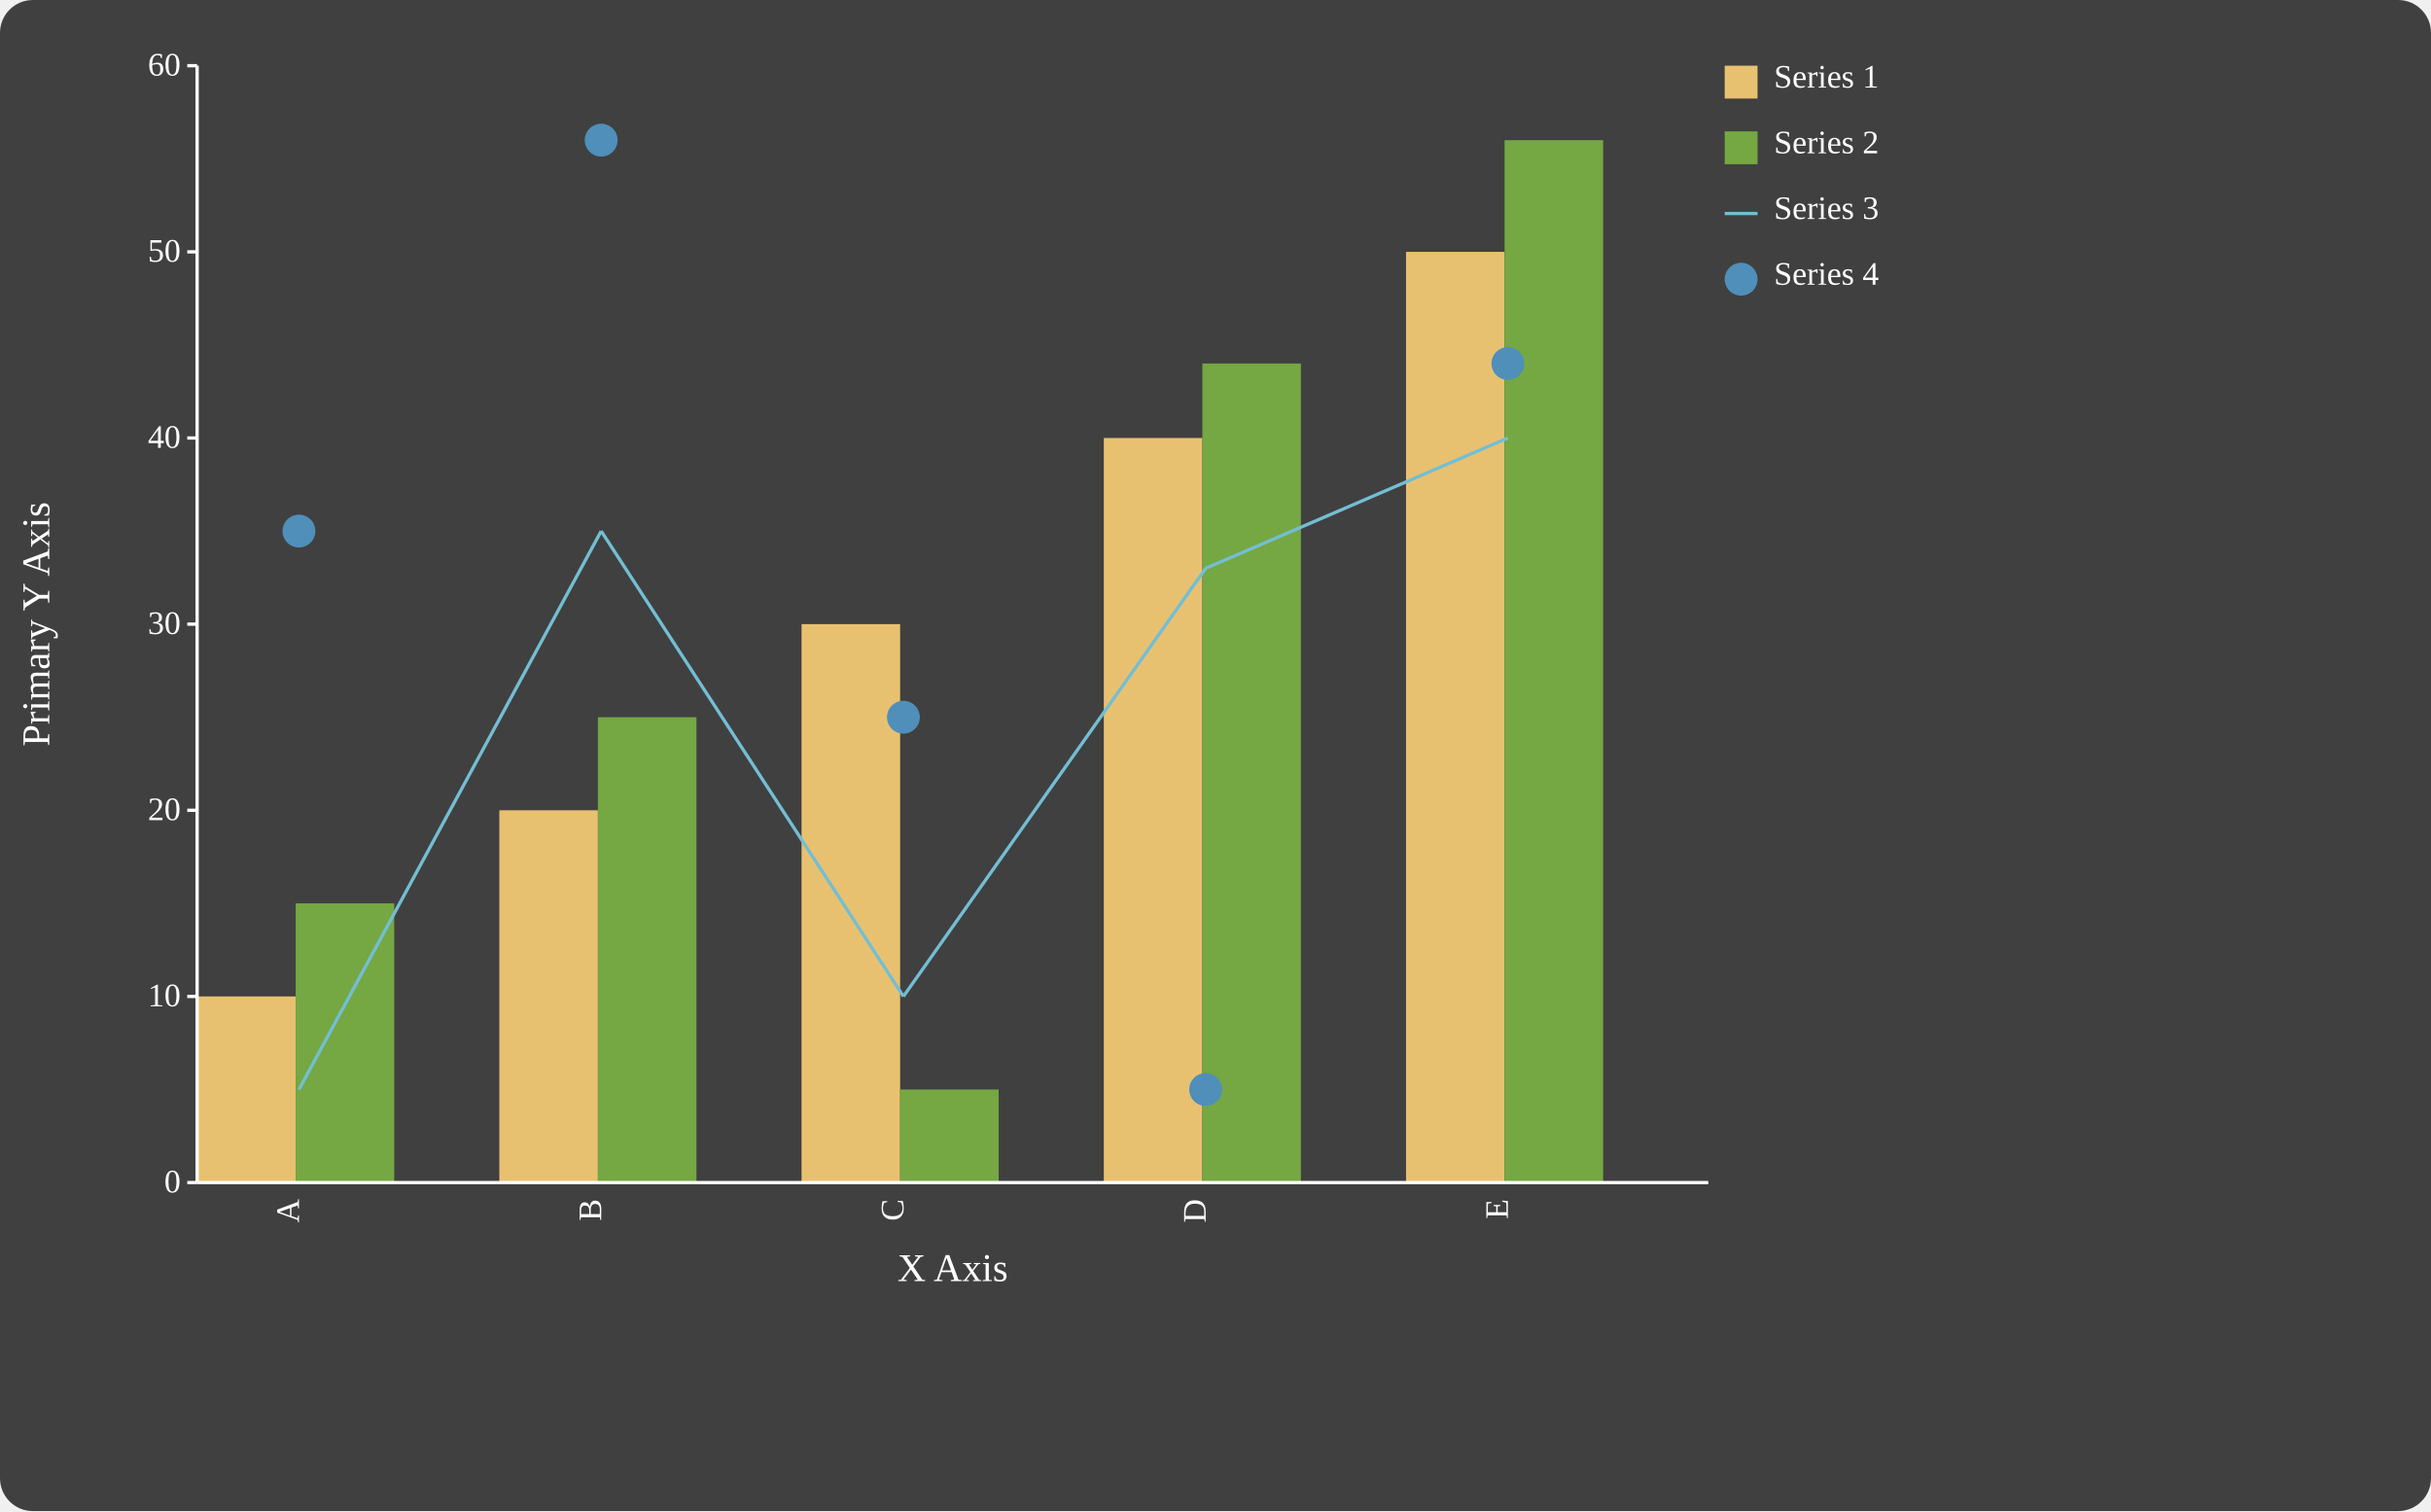
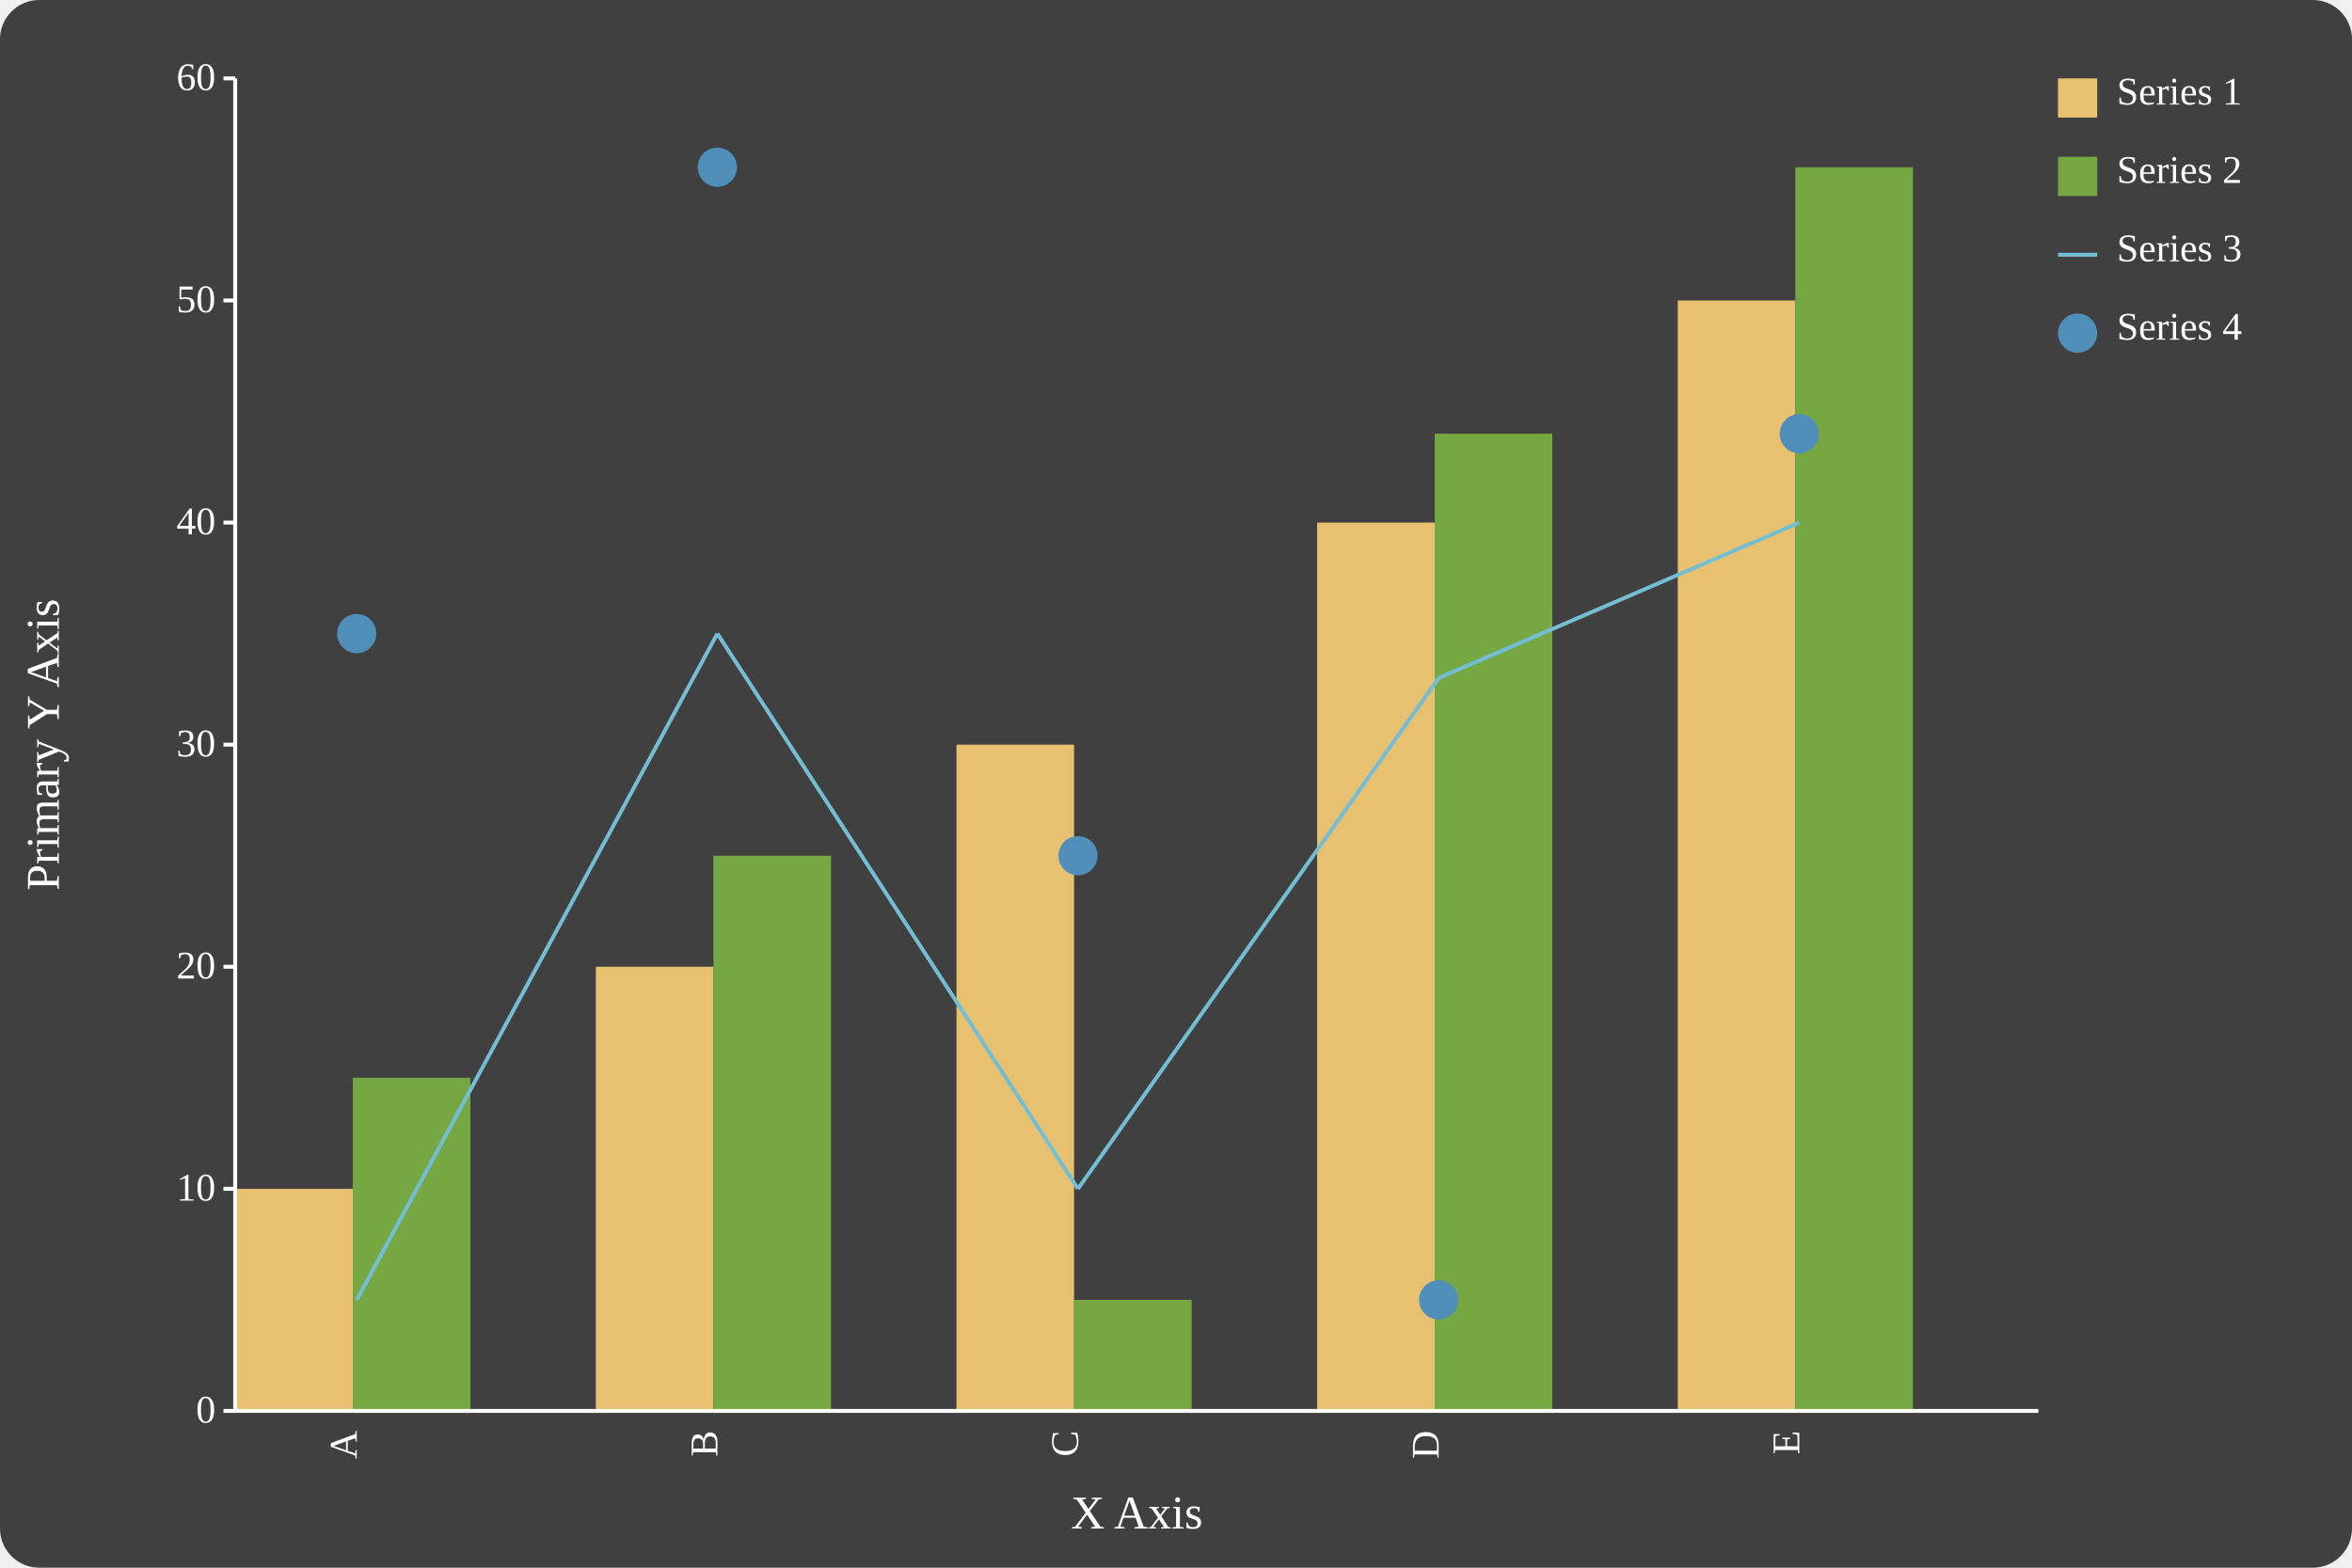
- <svg xmlns="http://www.w3.org/2000/svg" width="740" height="460" viewBox="0 0 740 460">
-   <rect x="0" y="0" width="740" height="460" rx="10" ry="10" fill="#404040" />
+ <svg xmlns="http://www.w3.org/2000/svg" width="600" height="400" viewBox="0 0 600 400">
+   <rect x="0" y="0" width="600" height="400" rx="10" ry="10" fill="#404040" />
  <rect x="525" y="20" width="10" height="10" fill="#e8c170" />
  <text x="540" y="26.667" font-size="10" alignment-baseline="middle" fill="#ffffff">Series 1</text>
  <rect x="525" y="40" width="10" height="10" fill="#75a743" />
  <text x="540" y="46.667" font-size="10" alignment-baseline="middle" fill="#ffffff">Series 2</text>
  <line x1="525" y1="65.0" x2="535" y2="65.0" stroke="#73bed3" stroke-width="1" />
  <text x="540" y="66.667" font-size="10" alignment-baseline="middle" fill="#ffffff">Series 3</text>
  <circle cx="530.0" cy="85.0" r="5" fill="#4f8fba" />
  <text x="540" y="86.667" font-size="10" alignment-baseline="middle" fill="#ffffff">Series 4</text>
  <rect x="60.0" y="303.333" width="30" height="56.667" fill="#e8c170" />
  <rect x="90.0" y="275.0" width="30" height="85.0" fill="#75a743" />
  <circle cx="91.0" cy="161.667" r="5" fill="#4f8fba" />
  <rect x="152.0" y="246.667" width="30" height="113.333" fill="#e8c170" />
  <rect x="182.0" y="218.333" width="30" height="141.667" fill="#75a743" />
  <line x1="91.0" y1="331.667" x2="183.0" y2="161.667" stroke="#73bed3" stroke-width="1" />
  <circle cx="183.0" cy="42.667" r="5" fill="#4f8fba" />
  <rect x="244.0" y="190.0" width="30" height="170.0" fill="#e8c170" />
  <rect x="274.0" y="331.667" width="30" height="28.333" fill="#75a743" />
  <line x1="183.0" y1="161.667" x2="275.0" y2="303.333" stroke="#73bed3" stroke-width="1" />
  <circle cx="275.0" cy="218.333" r="5" fill="#4f8fba" />
  <rect x="336.0" y="133.333" width="30" height="226.667" fill="#e8c170" />
  <rect x="366.0" y="110.667" width="30" height="249.333" fill="#75a743" />
  <line x1="275.0" y1="303.333" x2="367.0" y2="173.0" stroke="#73bed3" stroke-width="1" />
  <circle cx="367.0" cy="331.667" r="5" fill="#4f8fba" />
  <rect x="428.0" y="76.667" width="30" height="283.333" fill="#e8c170" />
  <rect x="458.0" y="42.667" width="30" height="317.333" fill="#75a743" />
  <line x1="367.0" y1="173.0" x2="459.0" y2="133.333" stroke="#73bed3" stroke-width="1" />
  <circle cx="459.0" cy="110.667" r="5" fill="#4f8fba" />
  <line x1="60" y1="20" x2="60" y2="360" stroke="#ffffff" stroke-width="1" />
  <line x1="60" y1="360.0" x2="520" y2="360.0" stroke="#ffffff" stroke-width="1" />
  <text x="91.0" y="365" text-anchor="end" font-size="10" transform="rotate(-90 91.0 365)" fill="#ffffff">A</text>
  <text x="183.0" y="365" text-anchor="end" font-size="10" transform="rotate(-90 183.0 365)" fill="#ffffff">B</text>
  <text x="275.0" y="365" text-anchor="end" font-size="10" transform="rotate(-90 275.0 365)" fill="#ffffff">C</text>
  <text x="367.0" y="365" text-anchor="end" font-size="10" transform="rotate(-90 367.0 365)" fill="#ffffff">D</text>
  <text x="459.0" y="365" text-anchor="end" font-size="10" transform="rotate(-90 459.0 365)" fill="#ffffff">E</text>
  <text x="55" y="363.0" text-anchor="end" font-size="10" fill="#ffffff">0</text>
  <line x1="60" y1="360.0" x2="57" y2="360.0" stroke="#ffffff" stroke-width="1" />
  <text x="55" y="306.333" text-anchor="end" font-size="10" fill="#ffffff">10</text>
  <line x1="60" y1="303.333" x2="57" y2="303.333" stroke="#ffffff" stroke-width="1" />
  <text x="55" y="249.667" text-anchor="end" font-size="10" fill="#ffffff">20</text>
  <line x1="60" y1="246.667" x2="57" y2="246.667" stroke="#ffffff" stroke-width="1" />
  <text x="55" y="193.0" text-anchor="end" font-size="10" fill="#ffffff">30</text>
  <line x1="60" y1="190.0" x2="57" y2="190.0" stroke="#ffffff" stroke-width="1" />
  <text x="55" y="136.333" text-anchor="end" font-size="10" fill="#ffffff">40</text>
  <line x1="60" y1="133.333" x2="57" y2="133.333" stroke="#ffffff" stroke-width="1" />
  <text x="55" y="79.667" text-anchor="end" font-size="10" fill="#ffffff">50</text>
  <line x1="60" y1="76.667" x2="57" y2="76.667" stroke="#ffffff" stroke-width="1" />
  <text x="55" y="23.0" text-anchor="end" font-size="10" fill="#ffffff">60</text>
  <line x1="60" y1="20.0" x2="57" y2="20.0" stroke="#ffffff" stroke-width="1" />
  <text x="290.0" y="390.0" text-anchor="middle" font-size="12" fill="#ffffff">X Axis</text>
  <text x="15.0" y="190.0" text-anchor="middle" font-size="12" transform="rotate(-90 15.0 190.0)" fill="#ffffff">Primary Y Axis</text>
</svg>
